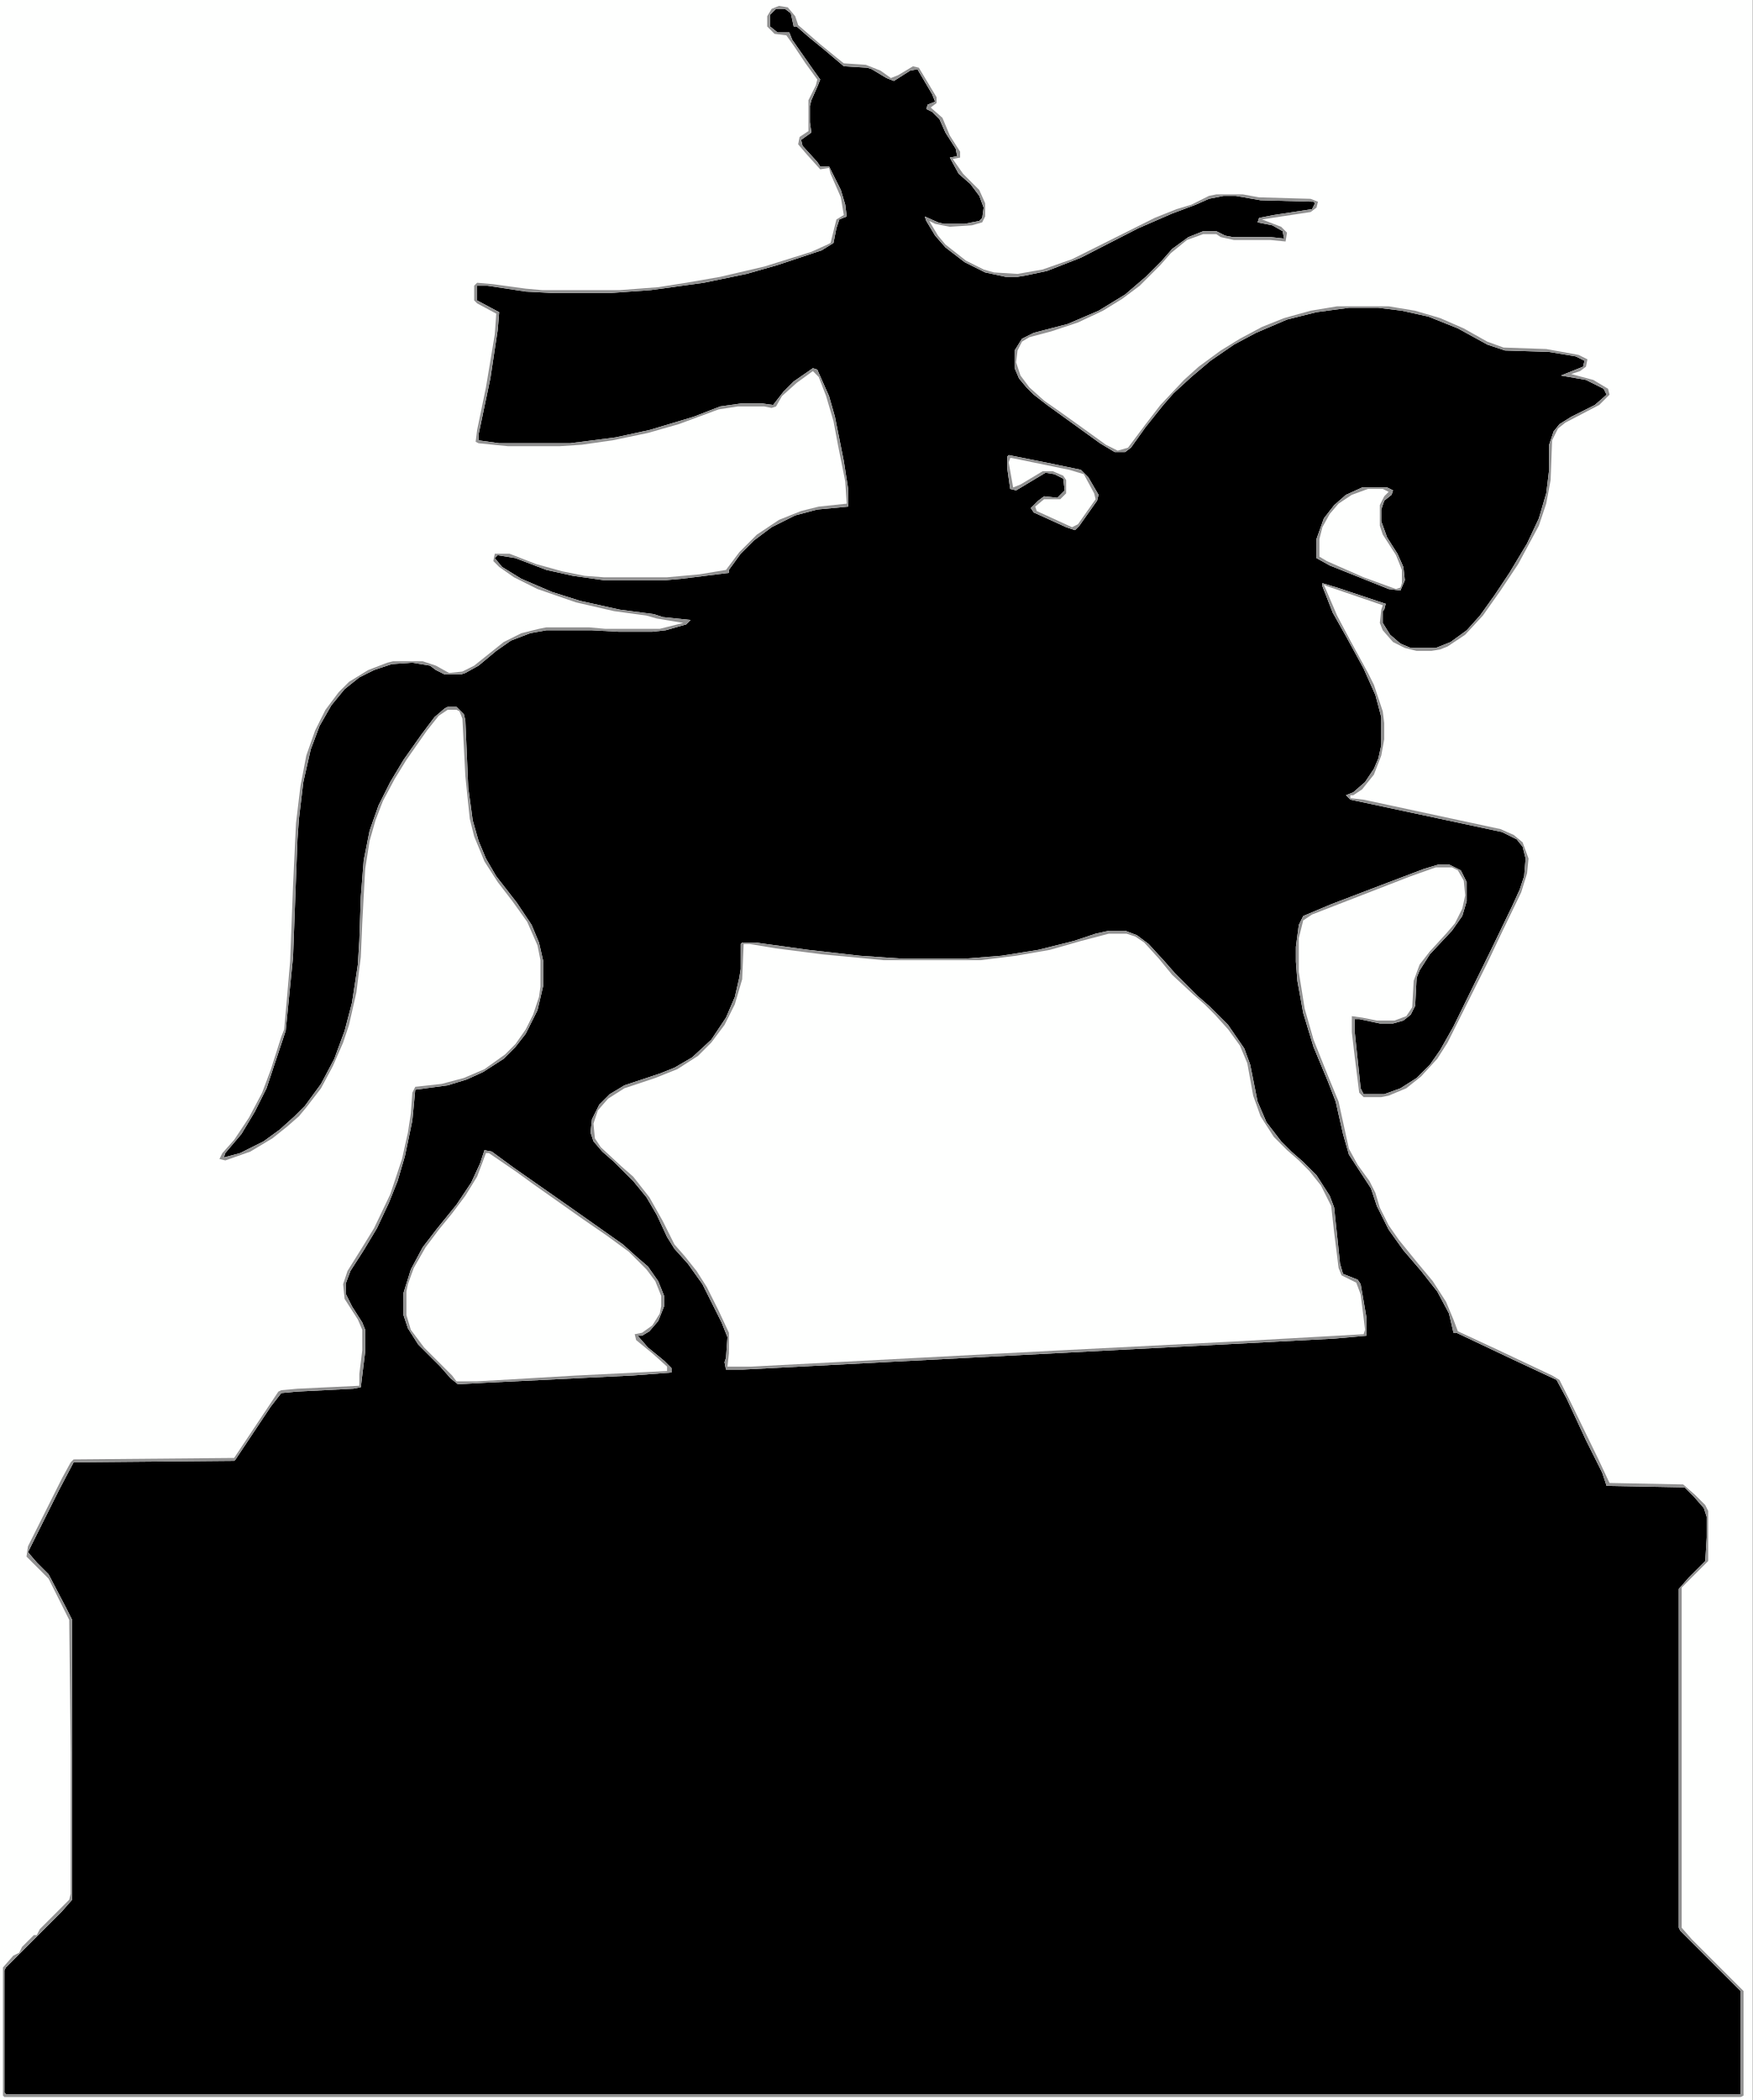
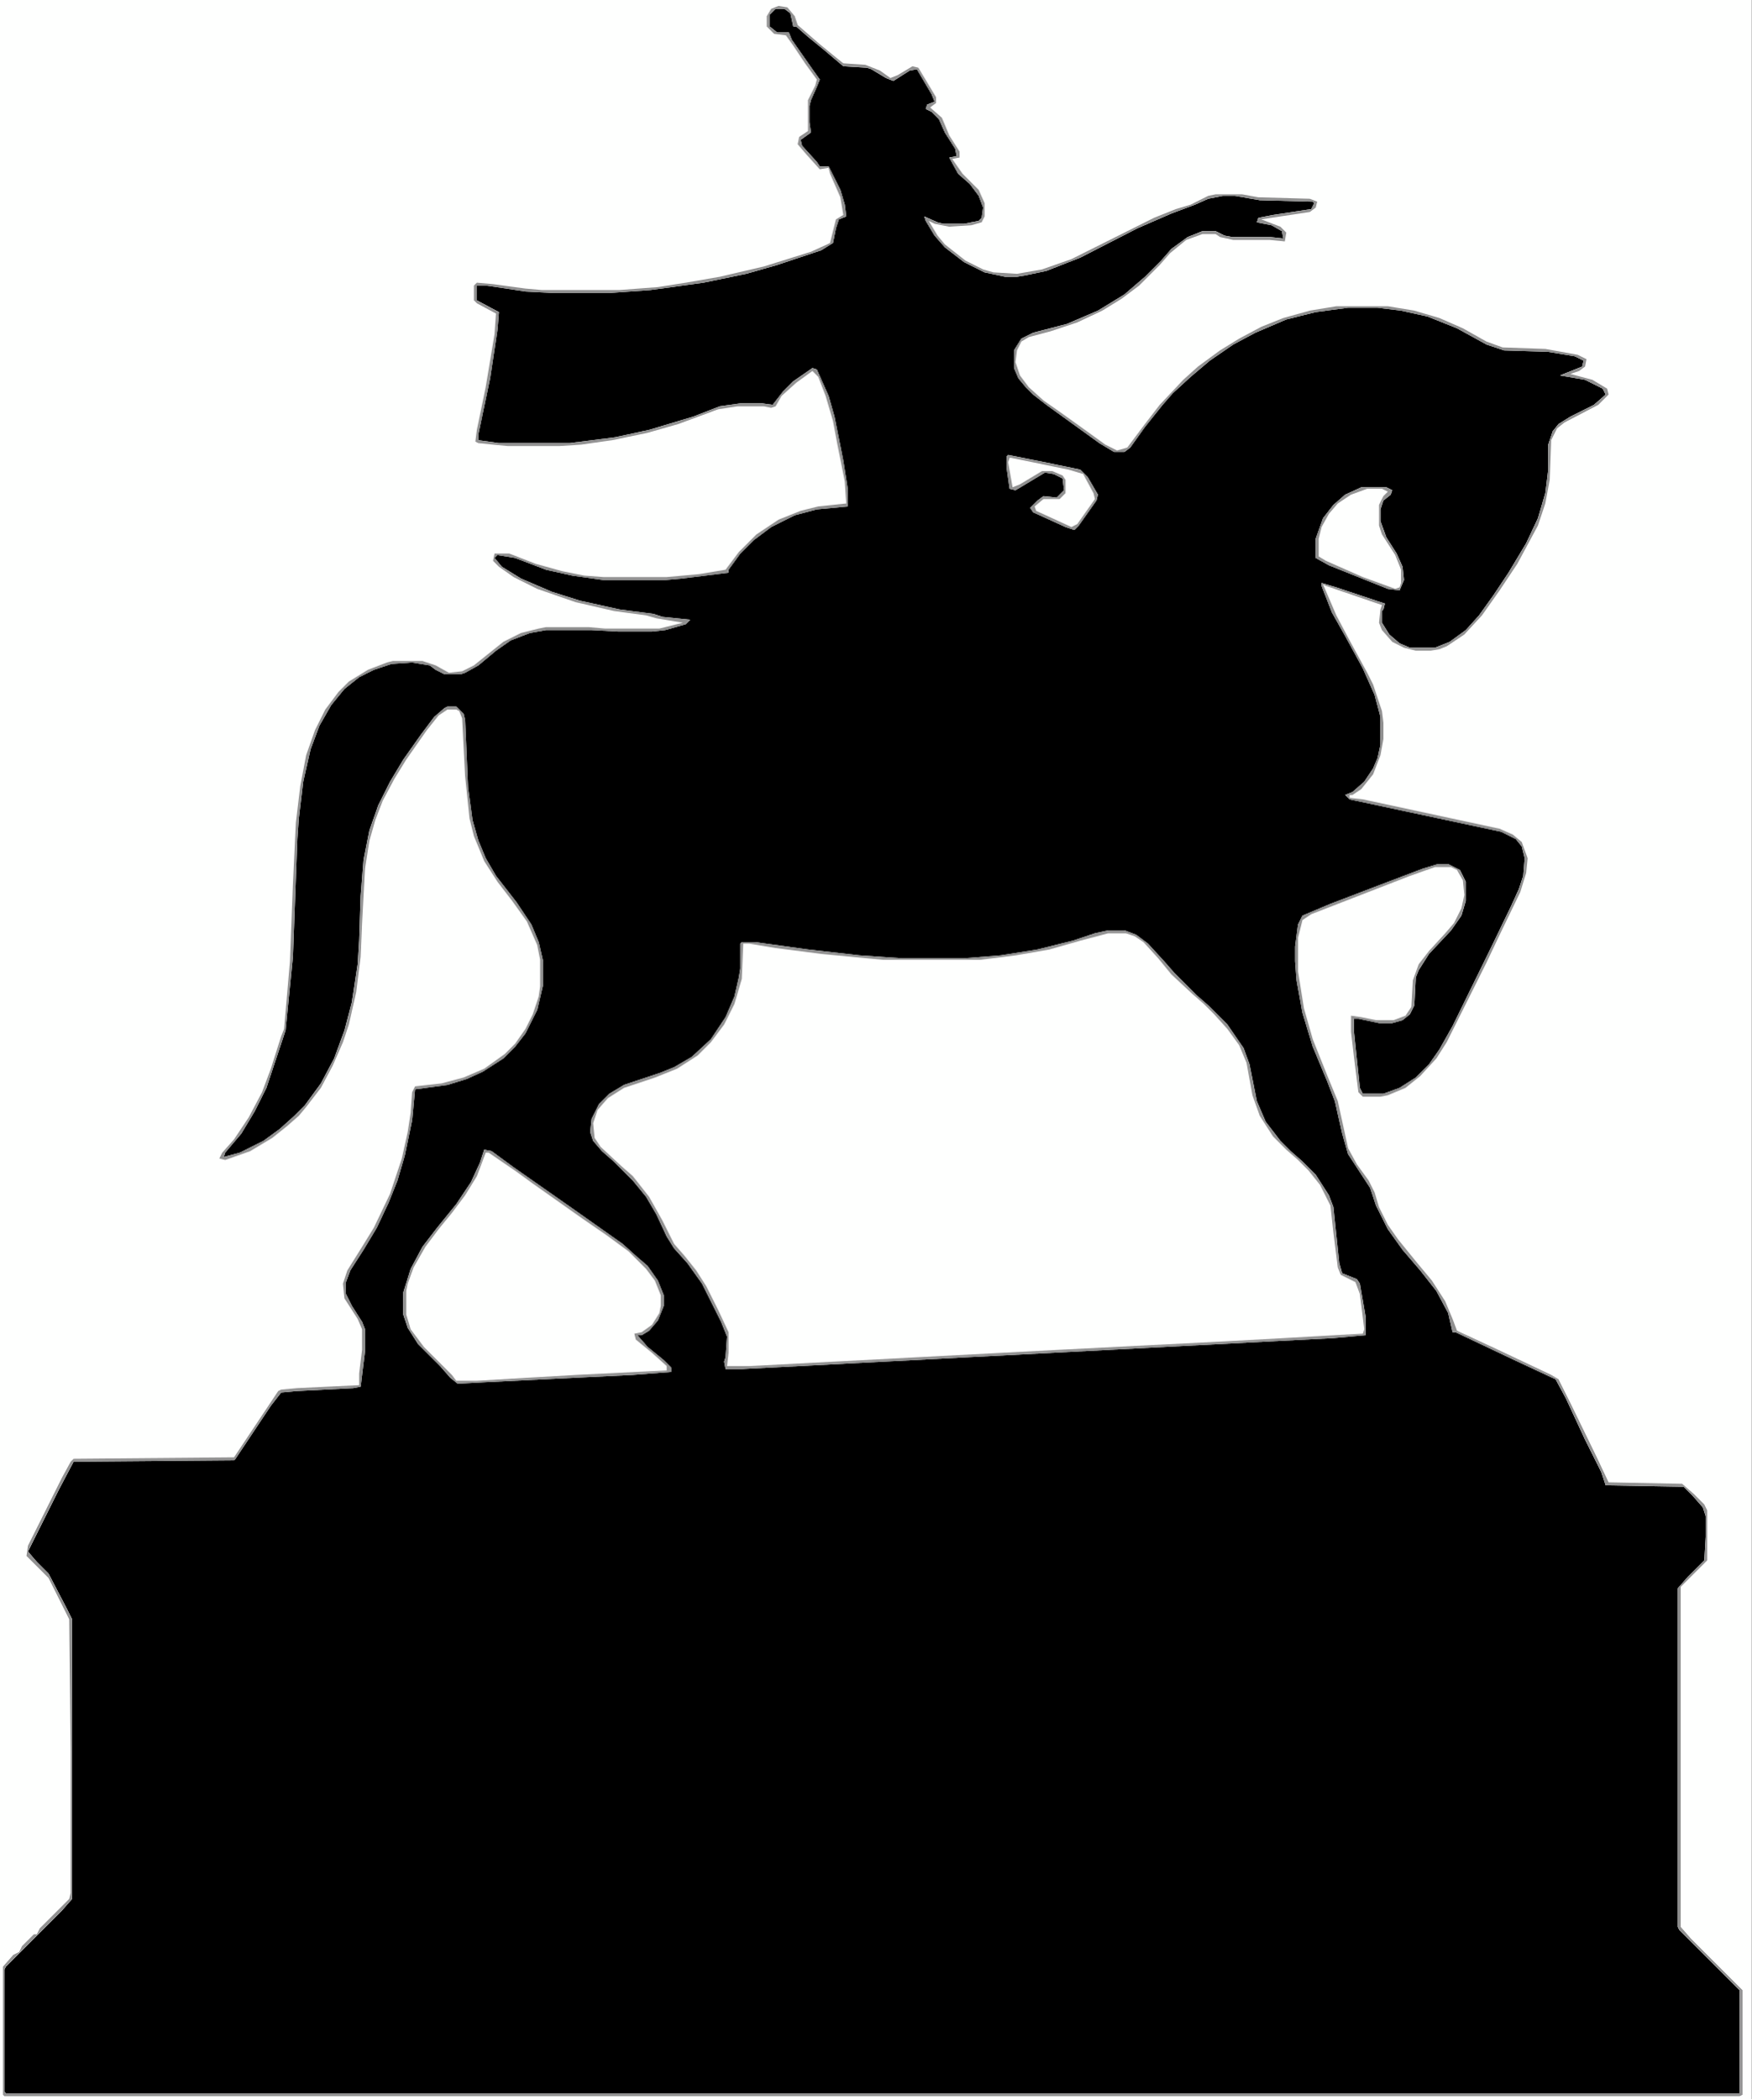
- <svg xmlns="http://www.w3.org/2000/svg" version="1.1" viewBox="0 0 1190 1426" width="1190" height="1426">
+ <svg xmlns="http://www.w3.org/2000/svg" version="1.1" viewBox="0 0 1190 1426" width="119" height="142.6">
  <path transform="translate(0)" d="m0 0h1190v1426h-1190z" />
  <path transform="translate(0)" d="m0 0h1190v1426h-1190zm527 6-4 4v8l5 4h8l2 5 14 20 5 7-2 5-4 9-1 4v11l1 7-7 5 1 4 10 11 2 3h6l8 16 3 10 1 8-5 2-2 6-2 10-8 5-30 10-21 6-29 6-36 5-28 2h-38l-19-1-26-4h-7v10l15 8-1 12-5 33-8 38v4l14 2h48l31-4 23-5 30-9 18-7 14-2h15l7 1 7-9 7-7 13-9 3 1 8 18 4 14 6 30 3 19v12l-21 2-15 4-16 8-12 9-9 9-8 11v2l-32 4-11 1h-42l-21-3-18-4-21-8-12-2-2 2 5 6 13 8 21 9 19 6 27 6 23 3 6 2 19 2-3 3-14 4-9 1h-23l-18-1h-31l-11 2-13 5-10 7-12 10-9 5-3 1h-11l-6-3-4-3-12-2-14 1-12 4-10 5-10 8-9 11-8 14-6 16-5 22-3 25-1 14-3 80-5 50-13 39-8 16-9 15-11 13-1 3 11-3 16-8 11-8 10-9 7-7 11-15 9-17 7-19 5-19 4-26 1-16 1-30 2-25 4-20 6-17 8-16 9-15 12-17 9-12 7-6 2-1h6l5 5 1 4 2 46 3 22 4 14 5 12 7 12 14 18 10 15 5 12 3 13v16l-4 17-8 16-7 9-8 8-14 9-11 5-13 4-22 3-2 21-5 24-5 17-6 15-8 17-9 15-9 14-3 8v8l4 8 7 11 2 5v15l-3 24-5 1-39 2-10 1-7 9-24 36-1 1-109 1-10 19-21 42 6 7 8 8 12 23 4 8v190l-7 8-38 38-1 2v83l1 1h1178v-70l-41-41-1-2v-230l7-8 11-11 1-16v-14l-2-6-7-8-6-6-53-1-3-9-11-22-13-28-7-13-30-14-38-18h-2l-3-13-8-15-11-14-12-14-10-14-8-16-4-12-15-23-4-14-5-22-5-13-10-24-7-23-4-22-1-13v-10l2-15 3-6 19-8 34-13 29-11 10-3h7l8 4 4 8v13l-3 10-7 10-15 16-7 11-2 5-1 19-3 6-5 4-7 2h-9l-14-3h-3v9l4 38 2 4h14l11-4 11-7 9-9 7-10 9-16 26-53 14-29 5-11 3-9 1-12-2-8-4-5-10-5-103-22-3-3 5-2 8-7 6-9 3-7 2-9v-19l-4-15-8-18-12-22-9-16-7-18v-2l10 3 33 11-1 4-1 1v8l5 8 7 6 7 3h17l10-4 11-8 9-10 10-14 10-15 12-20 8-17 5-17 2-16v-17l3-9 4-5 8-5 16-8 8-7-2-4-12-6-17-3 15-6 1-4-6-3-18-3-30-1-12-4-20-11-20-8-18-4-16-2h-20l-22 3-20 5-21 9-15 8-16 11-13 11-12 11-7 8-12 15-10 14-4 3h-7l-10-6-36-26-9-7-5-5-5-6-3-7v-12l5-8 8-4 23-6 21-9 18-11 14-12 11-11 7-8 11-8 10-4h9l6 3 5 1h26l9 1-1-5-7-4-10-2 1-3 10-2 26-4 2-4-1-1-36-1-17-3h-8l-10 2-9 4-16 6-23 10-39 20-23 9-14 3-6 1h-8l-14-3-14-7-13-10-7-8-6-10-1-3 9 4 4 1h14l10-2 2-2 1-7-3-8-6-8-8-7-6-11 5-1-1-5-7-11-4-9-5-5-4-2 1-3 5-2-2-5-10-17-5 1-11 7-5-2-10-6-3-1-16-1-13-11-11-9-8-7h-2l-2-9-4-3z" fill="#FEFFFE" />
  <path transform="translate(753,632)" d="m0 0h11l8 3 8 6 11 12 7 8 15 15 8 7 13 13 11 16 4 11 5 25 6 14 10 13 7 7 8 7 9 9 9 14 3 8 4 38 2 7 10 4 2 3 4 23v12l-22 2-401 21h-12l-1-5 1-3 1-14-4-10-13-26-10-14-9-10-5-8-7-15-7-12-9-11-13-13-8-7-6-7-2-6 1-9 5-10 7-7 10-6 24-8 10-4 12-7 13-12 10-15 6-14 3-13 1-6v-17l1-1h9l36 5 35 4 29 2h42l25-2 25-4 24-6 15-5z" fill="#FEFFFE" />
  <path transform="translate(329,781)" d="m0 0 5 1 15 11 40 28 34 24 10 9 7 6 7 10 4 10v7l-4 10-6 7-5 3h-3l7 8 11 9 5 5v3l-26 2-101 5-18 1-5-4-7-8-15-15-7-11-3-9v-15l5-16 8-15 10-13 13-16 10-15 6-13z" fill="#FEFFFE" />
  <path transform="translate(529,4)" d="m0 0 6 1 5 6 2 6 15 13 11 9 5 4 15 1 10 4 7 5 5-2 10-6 4 1 12 20v4l-4 3 8 7 5 12 7 11v4l-5 1 7 10 11 11 4 9v9l-2 4-7 2-15 1-10-2-4-2 6 10 5 6 14 11 12 6 7 2 16 1 17-3 20-7 56-28 15-6 10-3 12-6 5-1h18l11 2 35 1 5 2-1 4-4 3-33 5 13 5 4 4-1 6-10-1h-25l-9-2-3-2h-9l-11 4-11 9-7 8-14 14-12 9-13 8-17 8-18 6-15 4-5 3-3 6-1 8 3 9 6 8 10 9 10 7 14 10 18 13 8 4 7-2 12-16 10-13 16-17 10-9 15-11 13-8 15-8 15-6 18-5 18-3h35l18 3 17 5 16 7 16 9 11 4 29 1 22 4 6 3-1 5-4 3-6 2 15 4 10 6 1 4-7 7-23 12-5 4-4 8-1 27-3 16-5 15-14 26-12 18-12 17-12 13-12 8-5 2-6 1h-10l-8-2-8-4-7-8-2-5 1-9 1-3-38-13-2-1 9 21 9 17 12 22 4 8 6 18 1 8v11l-2 11-5 13-8 10-6 4h-2v2l9 1 93 20 9 4 6 5 4 11-1 10-4 13-14 29-9 19-27 54-7 11-11 12-10 8-12 5-5 1h-12l-3-3-3-24-2-17v-11l7 1 10 2h12l8-3 4-6 1-18 4-11 7-9 11-12 6-7 5-10 2-9-1-10-4-7-4-2h-11l-17 6-67 26-6 4-3 12v23l4 25 6 21 10 25 7 17 7 32 6 11 8 11 4 8 3 10 6 12 7 10 13 16 10 12 9 14 5 12 3 8 28 13 36 17 5 3 8 16 18 37 8 17 50 1 8 7 7 7 2 4v34l-18 18v231l7 8 35 35v71l-2 1h-1179l-1-1v-87l7-8 4-2 2-4 8-8h2l2-4 20-20 1-4v-96l-1-90-14-28-15-15 1-7 23-46 6-11 2-2 109-1 30-45 2-1 11-1 42-2v-8l2-16v-14l-3-7-9-14-1-10 3-9 10-16 8-13 11-23 8-24 4-18 2-13 1-14 2-4 18-2 15-4 14-6 14-10 7-7 7-10 5-10 4-12 1-7v-18l-2-10-7-16-10-14-10-13-9-14-7-17-3-12-3-29-2-39-2-5-2-1h-6l-6 4-8 10-14 20-8 13-8 15-5 13-4 14-3 19-2 37-1 23-3 24-5 22-4 12-7 16-8 15-10 13-5 6-8 7-10 8-15 9-17 6-4-1 2-4 8-9 10-15 9-17 6-16 7-22 2-5 4-46 2-52 2-42 3-25 4-21 6-17 7-14 9-12 7-7 13-8 13-5 4-1h20l9 3 9 5 9-1 8-4 20-16 12-6 12-3 5-1h29l11 1h37l16-4-18-3-7-2-22-3-26-6-26-9-16-8-10-7-4-4 1-5h10l18 7 18 5 15 3 13 1h43l22-2 18-3 9-12 12-12 15-10 15-6 12-3 19-2-1-15-5-25-3-16-5-17-5-13-4-4-11 8-10 9-4 7-3 1-5-1h-18l-13 2-27 10-21 6-24 5-21 3-15 1h-35l-20-2-2-1 1-8 6-29 6-36 1-14-13-7-2-2v-10l2-2 11 1 22 3 11 1h53l26-2 19-3 23-4 30-7 32-10 11-5 2-1 4-16 5-3-2-12-7-16-1-4-6 1-9-10-6-7 1-5 6-4v-21l5-10 1-4-8-11-8-12-5-7-8-1-5-5v-7l3-5zm-2 2-4 4v8l5 4h8l2 5 14 20 5 7-2 5-4 9-1 4v11l1 7-7 5 1 4 10 11 2 3h6l8 16 3 10 1 8-5 2-2 6-2 10-8 5-30 10-21 6-29 6-36 5-28 2h-38l-19-1-26-4h-7v10l15 8-1 12-5 33-8 38v4l14 2h48l31-4 23-5 30-9 18-7 14-2h15l7 1 7-9 7-7 13-9 3 1 8 18 4 14 6 30 3 19v12l-21 2-15 4-16 8-12 9-9 9-8 11v2l-32 4-11 1h-42l-21-3-18-4-21-8-12-2-2 2 5 6 13 8 21 9 19 6 27 6 23 3 6 2 19 2-3 3-14 4-9 1h-23l-18-1h-31l-11 2-13 5-10 7-12 10-9 5-3 1h-11l-6-3-4-3-12-2-14 1-12 4-10 5-10 8-9 11-8 14-6 16-5 22-3 25-1 14-3 80-5 50-13 39-8 16-9 15-11 13-1 3 11-3 16-8 11-8 10-9 7-7 11-15 9-17 7-19 5-19 4-26 1-16 1-30 2-25 4-20 6-17 8-16 9-15 12-17 9-12 7-6 2-1h6l5 5 1 4 2 46 3 22 4 14 5 12 7 12 14 18 10 15 5 12 3 13v16l-4 17-8 16-7 9-8 8-14 9-11 5-13 4-22 3-2 21-5 24-5 17-6 15-8 17-9 15-9 14-3 8v8l4 8 7 11 2 5v15l-3 24-5 1-39 2-10 1-7 9-24 36-1 1-109 1-10 19-21 42 6 7 8 8 12 23 4 8v190l-7 8-38 38-1 2v83l1 1h1178v-70l-41-41-1-2v-230l7-8 11-11 1-16v-14l-2-6-7-8-6-6-53-1-3-9-11-22-13-28-7-13-30-14-38-18h-2l-3-13-8-15-11-14-12-14-10-14-8-16-4-12-15-23-4-14-5-22-5-13-10-24-7-23-4-22-1-13v-10l2-15 3-6 19-8 34-13 29-11 10-3h7l8 4 4 8v13l-3 10-7 10-15 16-7 11-2 5-1 19-3 6-5 4-7 2h-9l-14-3h-3v9l4 38 2 4h14l11-4 11-7 9-9 7-10 9-16 26-53 14-29 5-11 3-9 1-12-2-8-4-5-10-5-103-22-3-3 5-2 8-7 6-9 3-7 2-9v-19l-4-15-8-18-12-22-9-16-7-18v-2l10 3 33 11-1 4-1 1v8l5 8 7 6 7 3h17l10-4 11-8 9-10 10-14 10-15 12-20 8-17 5-17 2-16v-17l3-9 4-5 8-5 16-8 8-7-2-4-12-6-17-3 15-6 1-4-6-3-18-3-30-1-12-4-20-11-20-8-18-4-16-2h-20l-22 3-20 5-21 9-15 8-16 11-13 11-12 11-7 8-12 15-10 14-4 3h-7l-10-6-36-26-9-7-5-5-5-6-3-7v-12l5-8 8-4 23-6 21-9 18-11 14-12 11-11 7-8 11-8 10-4h9l6 3 5 1h26l9 1-1-5-7-4-10-2 1-3 10-2 26-4 2-4-1-1-36-1-17-3h-8l-10 2-9 4-16 6-23 10-39 20-23 9-14 3-6 1h-8l-14-3-14-7-13-10-7-8-6-10-1-3 9 4 4 1h14l10-2 2-2 1-7-3-8-6-8-8-7-6-11 5-1-1-5-7-11-4-9-5-5-4-2 1-3 5-2-2-5-10-17-5 1-11 7-5-2-10-6-3-1-16-1-13-11-11-9-8-7h-2l-2-9-4-3z" fill="#919191" />
  <path transform="translate(925,331)" d="m0 0h17l4 2-1 3-5 4-2 6v8l4 11 7 11 4 9 1 9-3 7-8-1-40-16-9-5v-13l5-14 7-9 8-7z" fill="#FEFFFE" />
  <path transform="translate(753,632)" d="m0 0h11l8 3 8 6 11 12 7 8 15 15 8 7 13 13 11 16 4 11 5 25 6 14 10 13 7 7 8 7 9 9 9 14 3 8 4 38 2 7 10 4 2 3 4 23v12l-22 2-401 21h-12l-1-5 1-3 1-14-4-10-13-26-10-14-9-10-5-8-7-15-7-12-9-11-13-13-8-7-6-7-2-6 1-9 5-10 7-7 10-6 24-8 10-4 12-7 13-12 10-15 6-14 3-13 1-6v-17l1-1h9l36 5 35 4 29 2h42l25-2 25-4 24-6 15-5zm0 2-19 5-21 6-23 4-24 3h-66l-42-4-31-4-18-3h-4l-1 24-5 17-7 14-9 12-9 9-14 9-15 6-21 7-11 7-7 8-3 9 1 10 4 6 14 13 8 7 11 14 9 16 8 16 7 8 8 10 7 11 8 16 7 15v14l-1 9h16l209-11 118-6 89-5 1-3-3-24-3-8-10-5-2-5-3-24-2-18-7-14-8-10-7-7-8-7-9-9-9-14-5-14-4-22-5-12-8-11-9-10-7-7-8-7-14-13-9-11-10-11-6-4-6-2z" fill="#919191" />
  <path transform="translate(685,309)" d="m0 0 25 5 24 5 5 5 7 12-1 4-12 17-3 3-6-2-22-10-2-3 5-5 4-3 9 1 5-5-1-8-6-3-6-1-20 12-4-1-2-14v-8z" fill="#FEFFFE" />
  <path transform="translate(329,781)" d="m0 0 5 1 15 11 40 28 34 24 10 9 7 6 7 10 4 10v7l-4 10-6 7-5 3h-3l7 8 11 9 5 5v3l-26 2-101 5-18 1-5-4-7-8-15-15-7-11-3-9v-15l5-16 8-15 10-13 13-16 10-15 6-13zm1 2-6 16-8 13-9 12-9 11-9 12-8 14-4 11-1 5v16l3 10 9 12 19 19 3 4h14l68-4 61-3v-3l-10-9-11-9-1-4 5-1 7-5 5-8 1-5v-7l-4-10-6-8-12-12-15-11-16-11-34-24-11-8-19-13z" fill="#919191" />
  <path transform="translate(685,309)" d="m0 0 25 5 24 5 5 5 7 12-1 4-12 17-3 3-6-2-22-10-2-3 5-5 4-3 9 1 5-5-1-8-6-3-6-1-20 12-4-1-2-14v-8zm1 2-1 3 3 17 5-2 15-9h7l7 3 2 3v9l-4 4h-11l-6 5 1 3 24 11 4-2 12-17-1-4-7-13-10-3-39-8z" fill="#919191" />
  <path transform="translate(925,331)" d="m0 0h17l4 2-1 3-5 4-2 6v8l4 11 7 11 4 9 1 9-3 7-8-1-40-16-9-5v-13l5-14 7-9 8-7zm4 1-11 4-9 6-6 7-5 9-2 8v12l5 3 25 11 22 8 3-1 1-3v-9l-4-10-9-14-2-6v-14l3-6 3-3-4-2z" fill="#919191" />
</svg>
